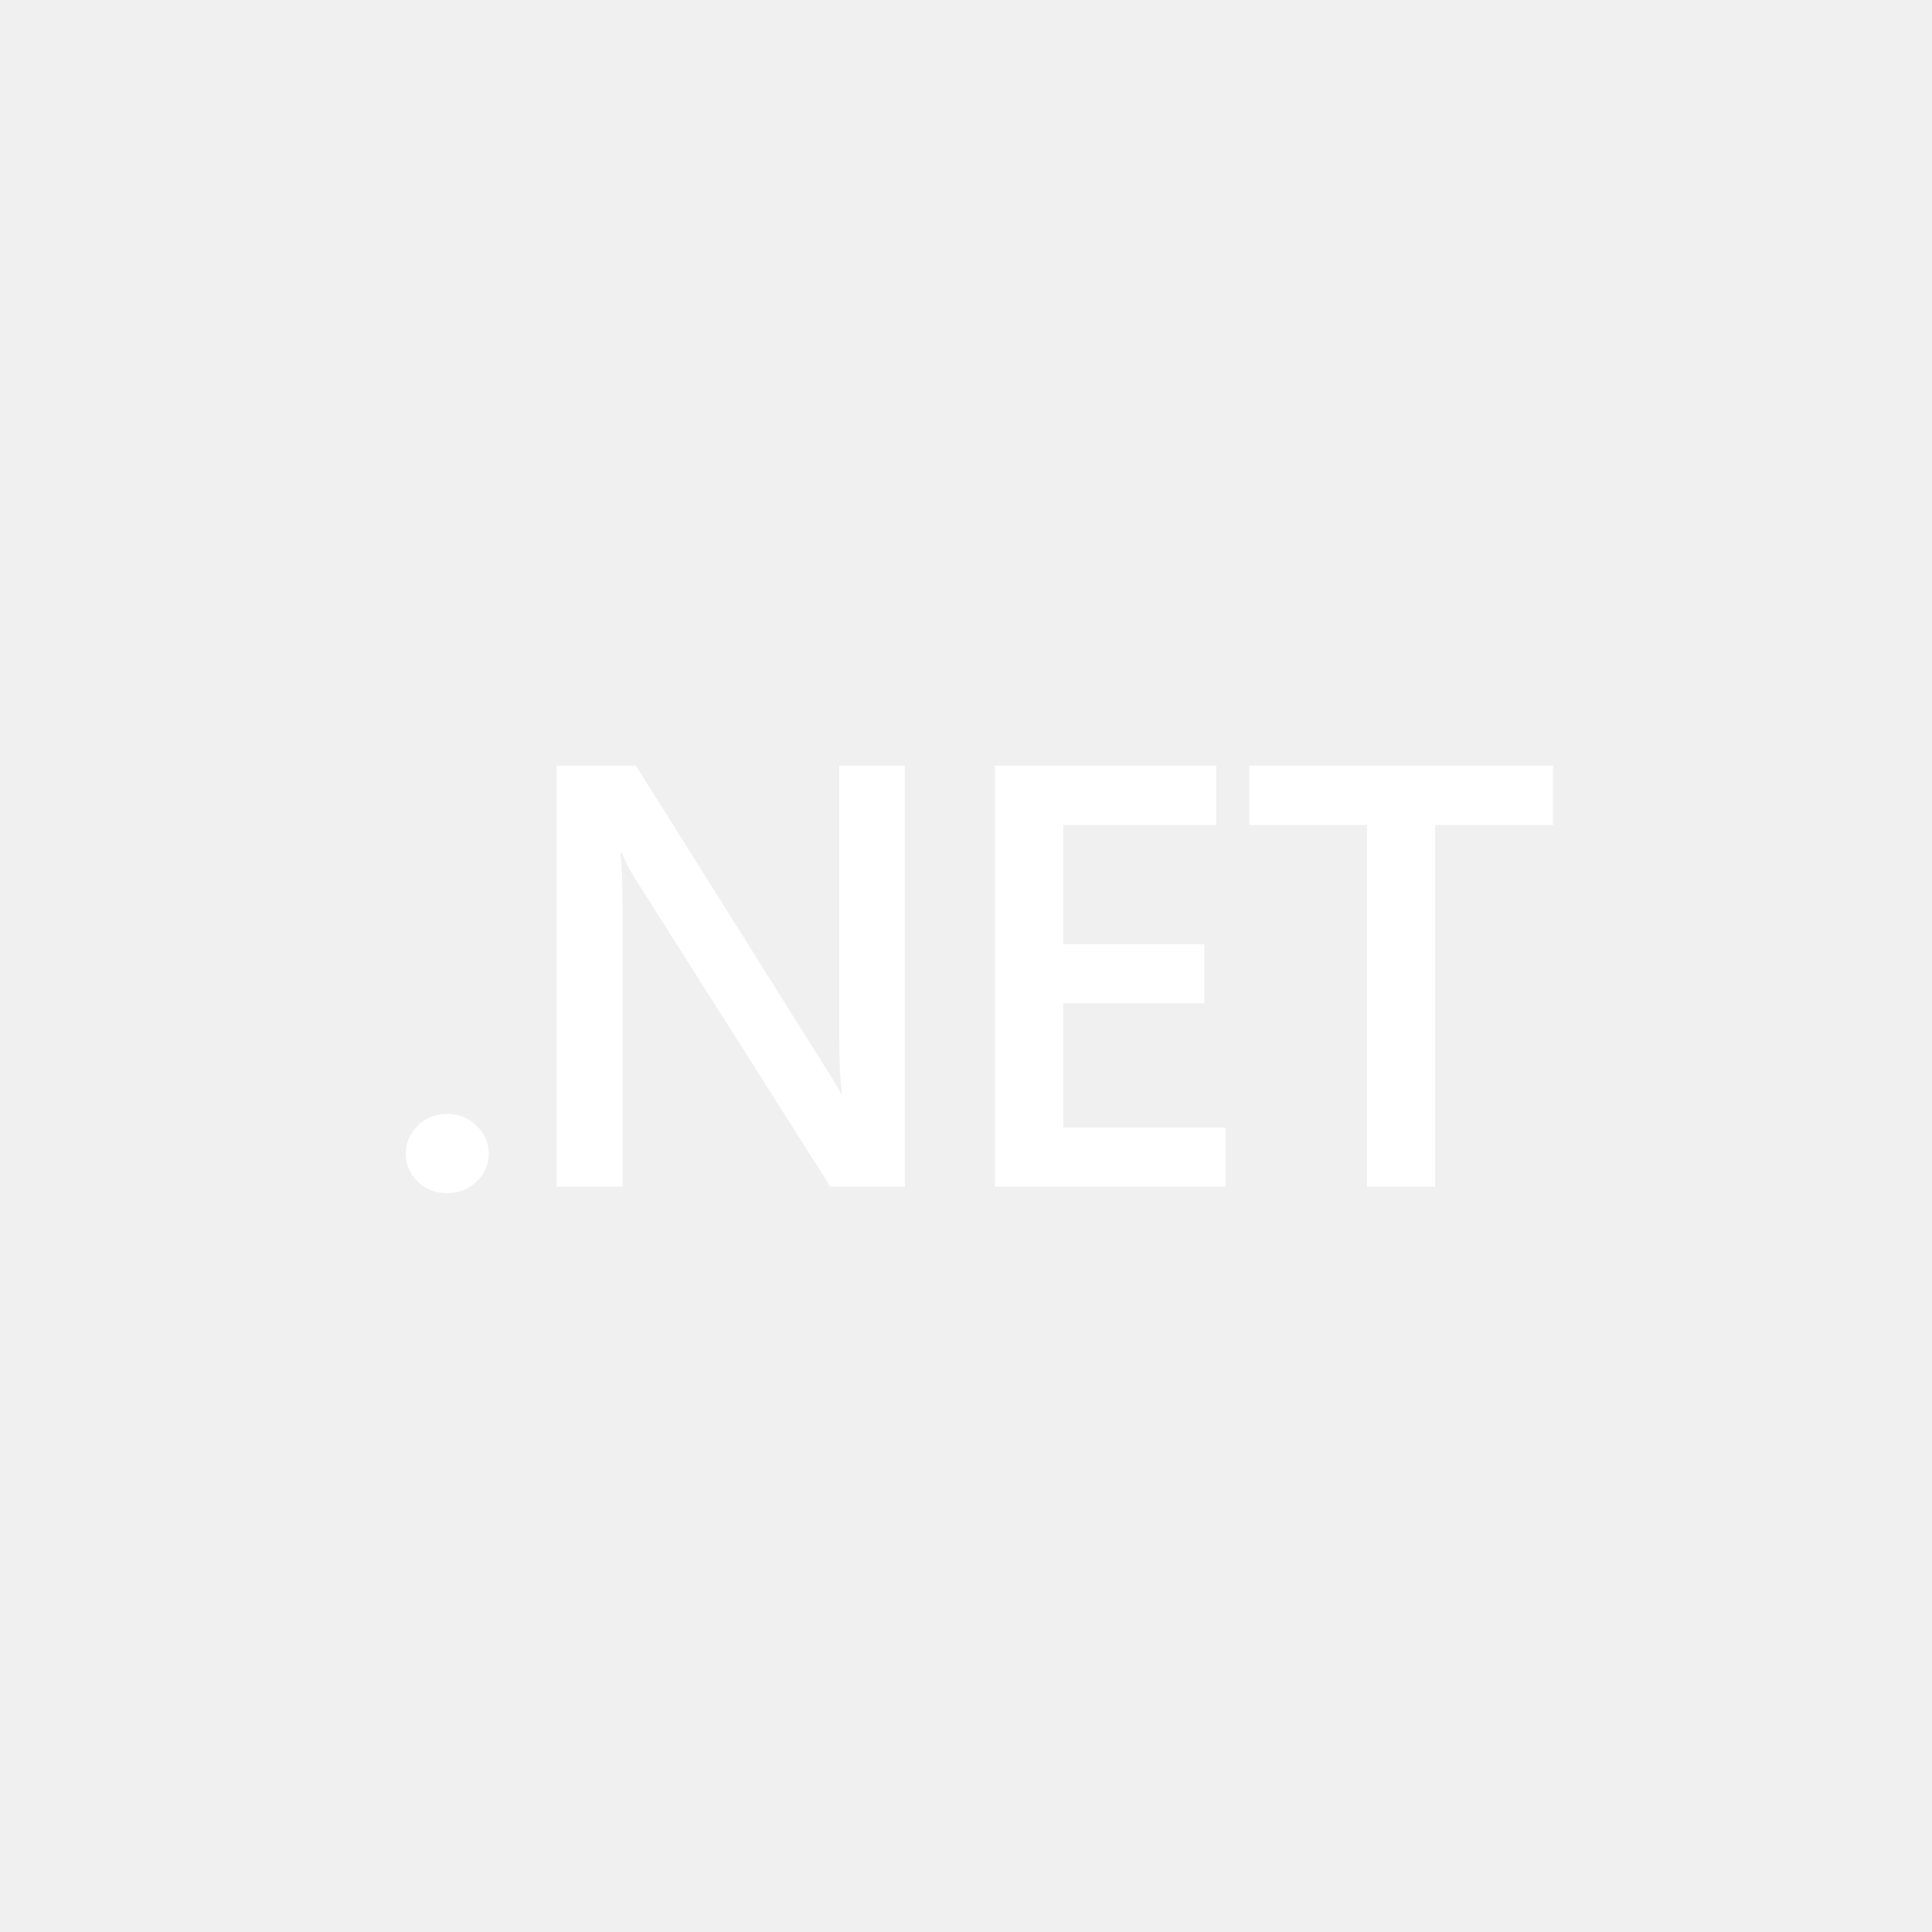
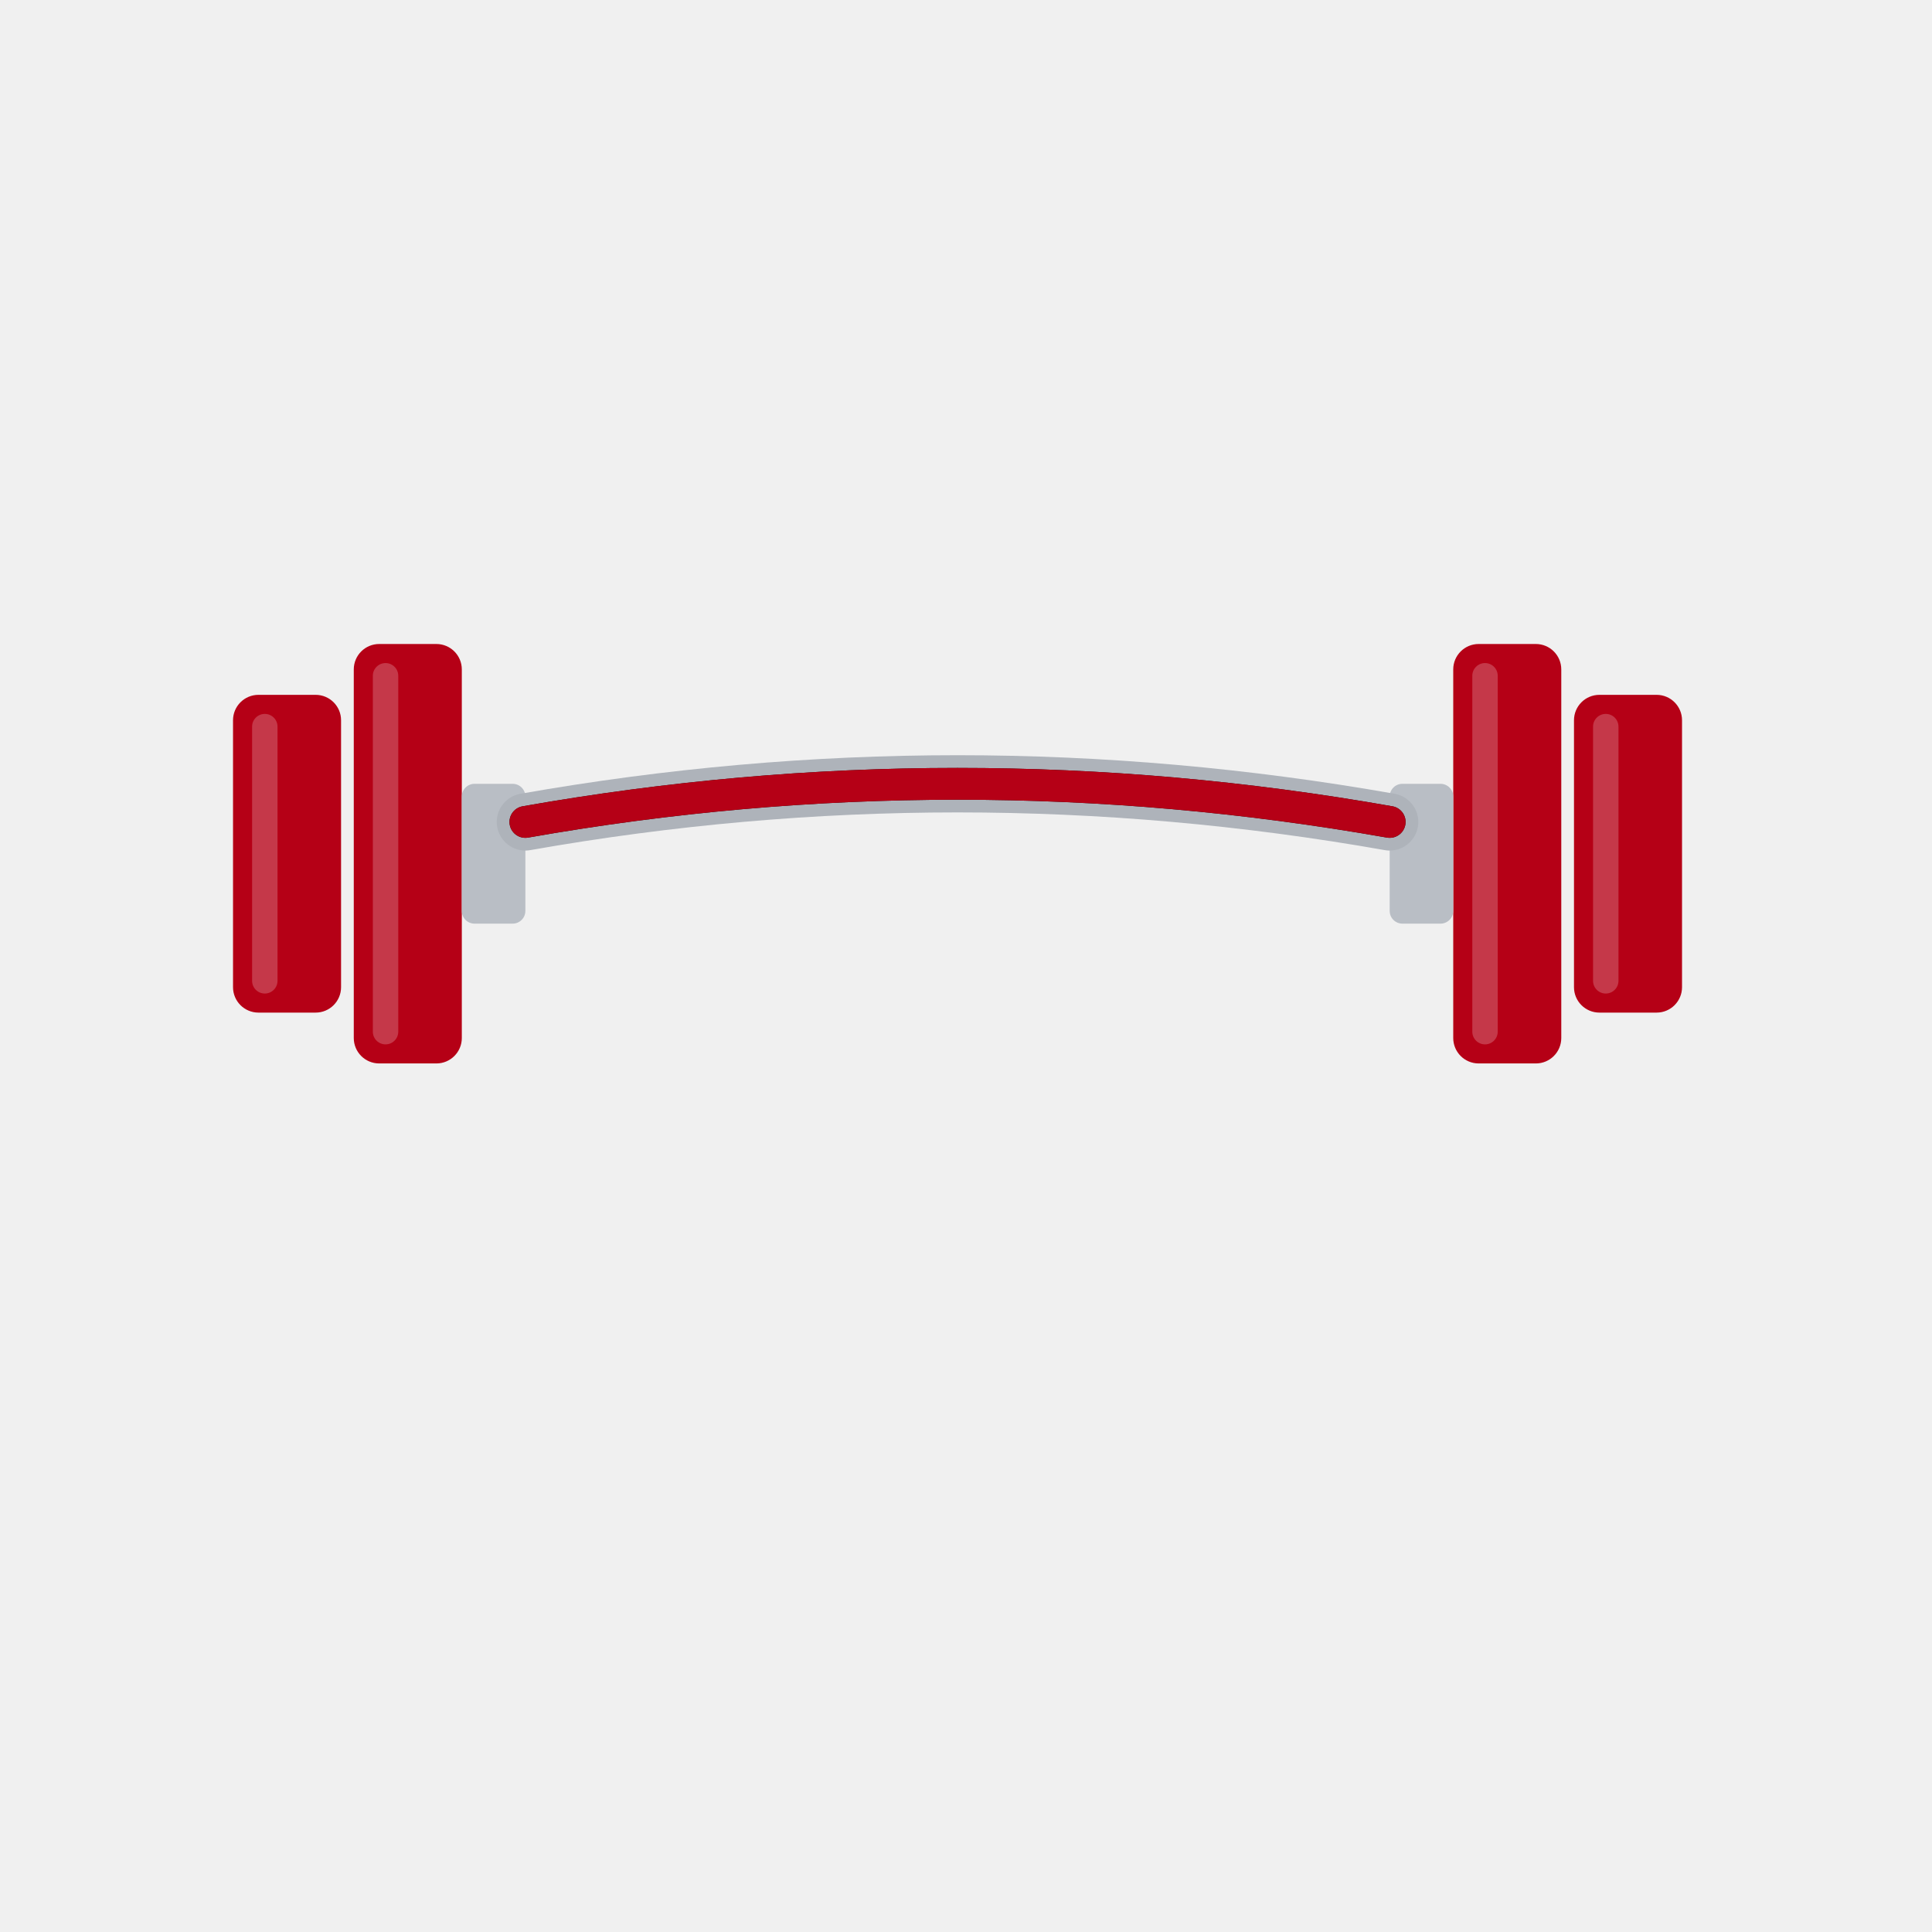
- <svg xmlns="http://www.w3.org/2000/svg" width="456" height="456" viewBox="0 0 456 456" version="1.1" xml:space="preserve" style="fill-rule:evenodd;clip-rule:evenodd;stroke-linejoin:round;stroke-miterlimit:2;">
-   <path d="m 105.5,281.609 c -2.703,0 -5.001,-0.9 -6.893,-2.702 -1.892,-1.848 -2.838,-4.042 -2.838,-6.582 0,-2.587 0.946,-4.804 2.838,-6.652 1.892,-1.848 4.19,-2.772 6.893,-2.772 2.748,0 5.068,0.924 6.96,2.772 1.937,1.848 2.906,4.064 2.906,6.652 0,2.54 -0.968,4.734 -2.906,6.582 -1.892,1.802 -4.212,2.702 -6.96,2.702 z" style="fill:#ffffff;fill-rule:nonzero;stroke-width:0.838" />
-   <path d="M 213.561,280.084 H 195.99 L 149.7,207.054 c -1.171,-1.848 -2.14,-3.765 -2.906,-5.751 h -0.406 c 0.361,2.125 0.541,6.675 0.541,13.65 v 65.132 h -15.543 v -99.36 h 18.719 l 44.737,71.298 c 1.892,2.957 3.109,4.989 3.649,6.098 h 0.27 c -0.45,-2.632 -0.676,-7.09 -0.676,-13.373 v -64.023 h 15.476 z" style="fill:#ffffff;fill-rule:nonzero;stroke-width:0.838" />
-   <path d="m 289.251,280.084 h -54.401 v -99.36 h 52.238 v 13.997 h -36.154 v 28.131 h 33.316 v 13.927 h -33.316 v 29.378 h 38.316 z" style="fill:#ffffff;fill-rule:nonzero;stroke-width:0.838" />
-   <path d="M 366.565,194.721 H 338.722 v 85.363 h -16.084 v -85.363 h -27.775 v -13.997 h 71.701 z" style="fill:#ffffff;fill-rule:nonzero;stroke-width:0.838" />
+ <svg xmlns="http://www.w3.org/2000/svg" width="456" height="456" viewBox="0 0 456 456">
+   <g transform="translate(46 134) scale(1.5)">
+     <g fill="#B50016">
+       <rect x="6" y="20" width="17" height="50" rx="4" />
+       <rect x="25" y="12" width="17" height="66" rx="4" />
+       <rect x="198" y="12" width="17" height="66" rx="4" />
+       <rect x="217" y="20" width="17" height="50" rx="4" />
+     </g>
+     <g fill="#ffffff" fill-opacity="0.22">
+       <rect x="9" y="23" width="4" height="44" rx="2" />
+       <rect x="28" y="15" width="4" height="60" rx="2" />
+       <rect x="201" y="15" width="4" height="60" rx="2" />
+       <rect x="220" y="23" width="4" height="44" rx="2" />
+     </g>
+     <g fill="#B9BEC5">
+       <rect x="42" y="34" width="10" height="22" rx="2" />
+       <rect x="188" y="34" width="10" height="22" rx="2" />
+     </g>
+     <path d="M52 40 Q120 28 188 40" fill="none" stroke="#AEB3BA" stroke-width="9" stroke-linecap="round" />
+     <path d="M52 40 Q120 28 188 40" fill="none" stroke="#0F0E0D" stroke-width="5" stroke-linecap="round" />
+     <path d="M52 40 Q120 28 188 40" fill="none" stroke="#B50016" stroke-width="5" stroke-linecap="round" />
+   </g>
</svg>
